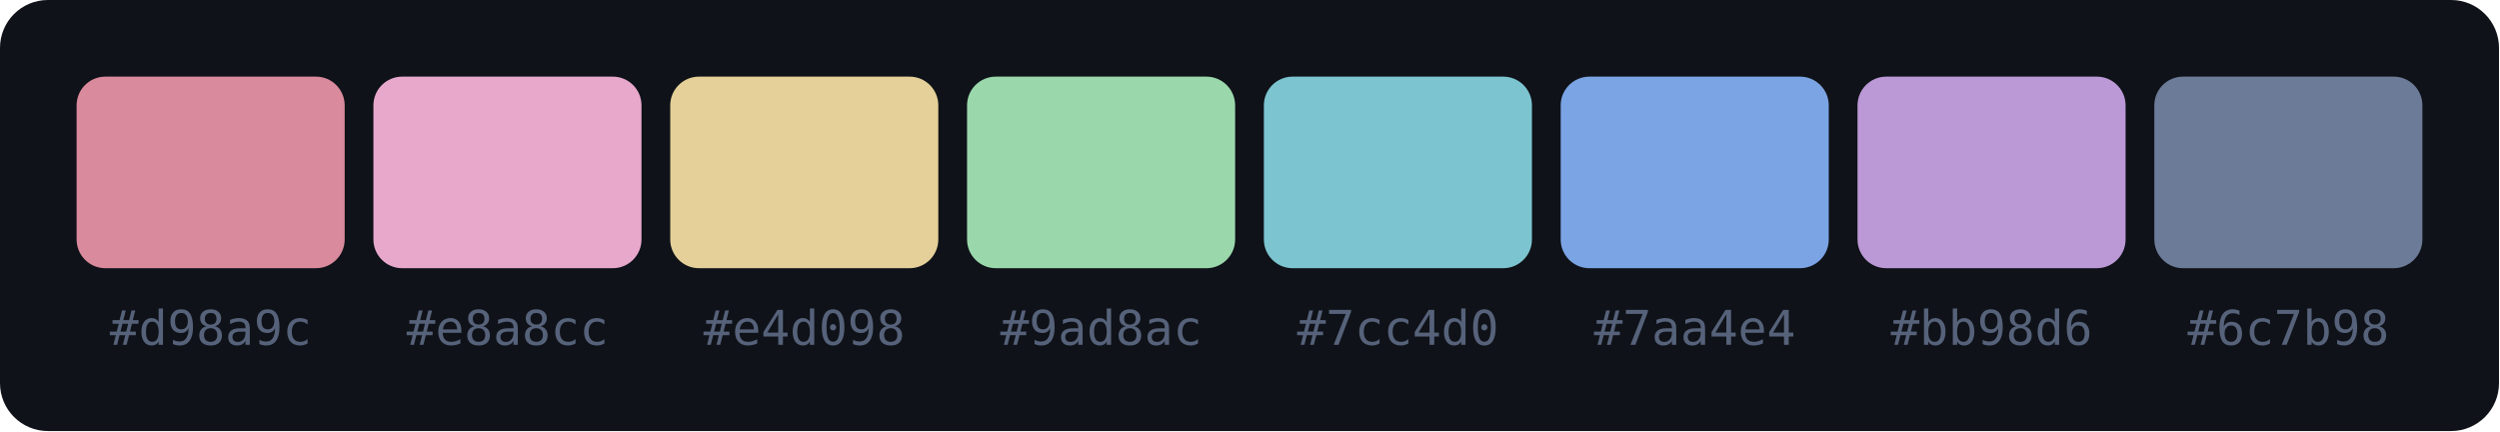
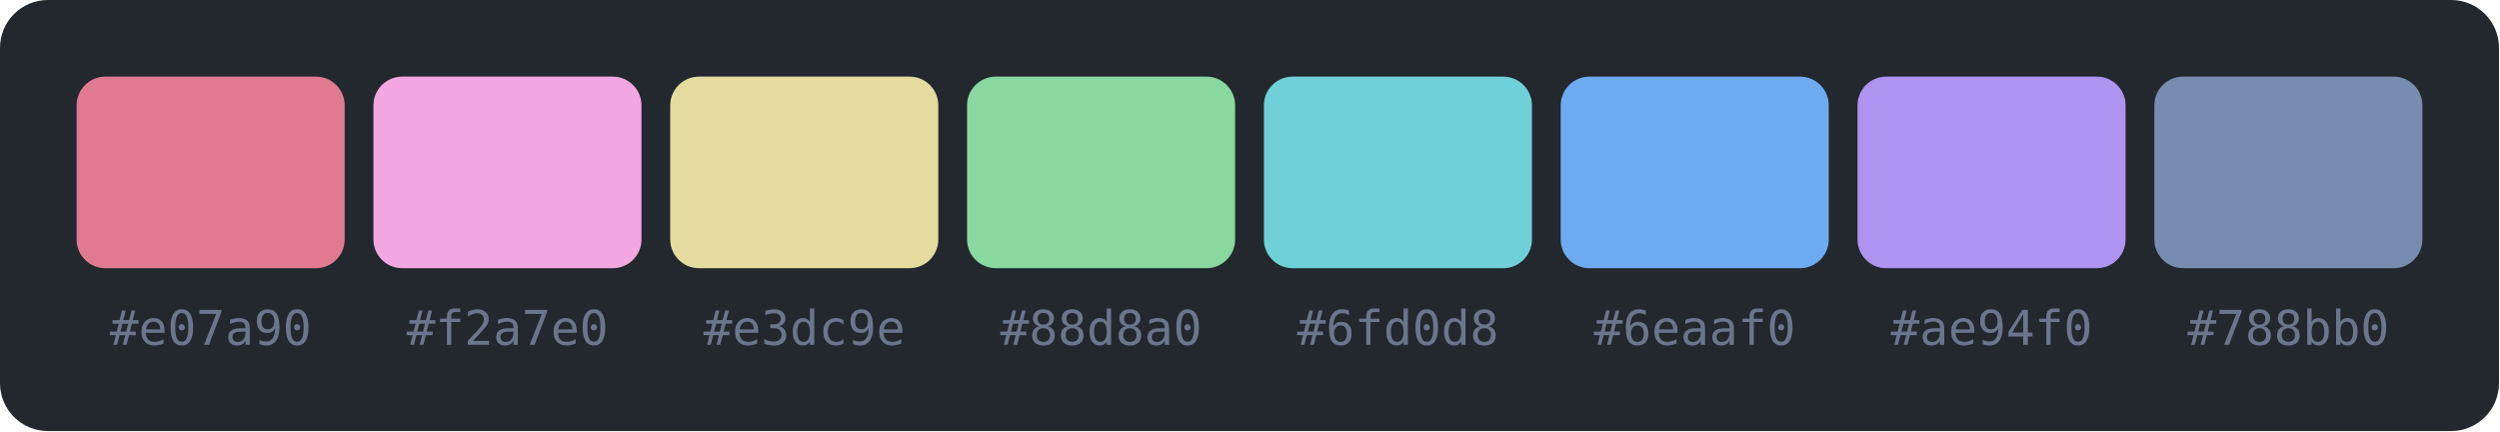
<svg xmlns="http://www.w3.org/2000/svg" width="522" height="90" viewBox="0 0 522 90">
-   <rect width="100%" height="100%" rx="10" fill="#0f1218" />
-   <rect x="16" y="16" width="56" height="40" rx="6" fill="#d98a9c" />
-   <text x="44.0" y="72" fill="#56627a" font-family="monospace" font-size="10" text-anchor="middle">#d98a9c</text>
-   <rect x="78" y="16" width="56" height="40" rx="6" fill="#e8a8cc" />
-   <text x="106.0" y="72" fill="#56627a" font-family="monospace" font-size="10" text-anchor="middle">#e8a8cc</text>
-   <rect x="140" y="16" width="56" height="40" rx="6" fill="#e4d098" />
-   <text x="168.0" y="72" fill="#56627a" font-family="monospace" font-size="10" text-anchor="middle">#e4d098</text>
-   <rect x="202" y="16" width="56" height="40" rx="6" fill="#9ad8ac" />
-   <text x="230.0" y="72" fill="#56627a" font-family="monospace" font-size="10" text-anchor="middle">#9ad8ac</text>
-   <rect x="264" y="16" width="56" height="40" rx="6" fill="#7cc4d0" />
-   <text x="292.0" y="72" fill="#56627a" font-family="monospace" font-size="10" text-anchor="middle">#7cc4d0</text>
-   <rect x="326" y="16" width="56" height="40" rx="6" fill="#7aa4e4" />
-   <text x="354.0" y="72" fill="#56627a" font-family="monospace" font-size="10" text-anchor="middle">#7aa4e4</text>
-   <rect x="388" y="16" width="56" height="40" rx="6" fill="#bb98d6" />
-   <text x="416.0" y="72" fill="#56627a" font-family="monospace" font-size="10" text-anchor="middle">#bb98d6</text>
-   <rect x="450" y="16" width="56" height="40" rx="6" fill="#6c7b98" />
-   <text x="478.0" y="72" fill="#56627a" font-family="monospace" font-size="10" text-anchor="middle">#6c7b98</text>
+   <rect width="100%" height="100%" rx="10" fill="#23272e" />
+   <rect x="16" y="16" width="56" height="40" rx="6" fill="#e07a90" />
+   <text x="44.0" y="72" fill="#6b768c" font-family="monospace" font-size="10" text-anchor="middle">#e07a90</text>
+   <rect x="78" y="16" width="56" height="40" rx="6" fill="#f2a7e0" />
+   <text x="106.0" y="72" fill="#6b768c" font-family="monospace" font-size="10" text-anchor="middle">#f2a7e0</text>
+   <rect x="140" y="16" width="56" height="40" rx="6" fill="#e3dc9e" />
+   <text x="168.0" y="72" fill="#6b768c" font-family="monospace" font-size="10" text-anchor="middle">#e3dc9e</text>
+   <rect x="202" y="16" width="56" height="40" rx="6" fill="#88d8a0" />
+   <text x="230.0" y="72" fill="#6b768c" font-family="monospace" font-size="10" text-anchor="middle">#88d8a0</text>
+   <rect x="264" y="16" width="56" height="40" rx="6" fill="#6fd0d8" />
+   <text x="292.0" y="72" fill="#6b768c" font-family="monospace" font-size="10" text-anchor="middle">#6fd0d8</text>
+   <rect x="326" y="16" width="56" height="40" rx="6" fill="#6eaaf0" />
+   <text x="354.0" y="72" fill="#6b768c" font-family="monospace" font-size="10" text-anchor="middle">#6eaaf0</text>
+   <rect x="388" y="16" width="56" height="40" rx="6" fill="#ae94f0" />
+   <text x="416.0" y="72" fill="#6b768c" font-family="monospace" font-size="10" text-anchor="middle">#ae94f0</text>
+   <rect x="450" y="16" width="56" height="40" rx="6" fill="#788bb0" />
+   <text x="478.0" y="72" fill="#6b768c" font-family="monospace" font-size="10" text-anchor="middle">#788bb0</text>
</svg>
